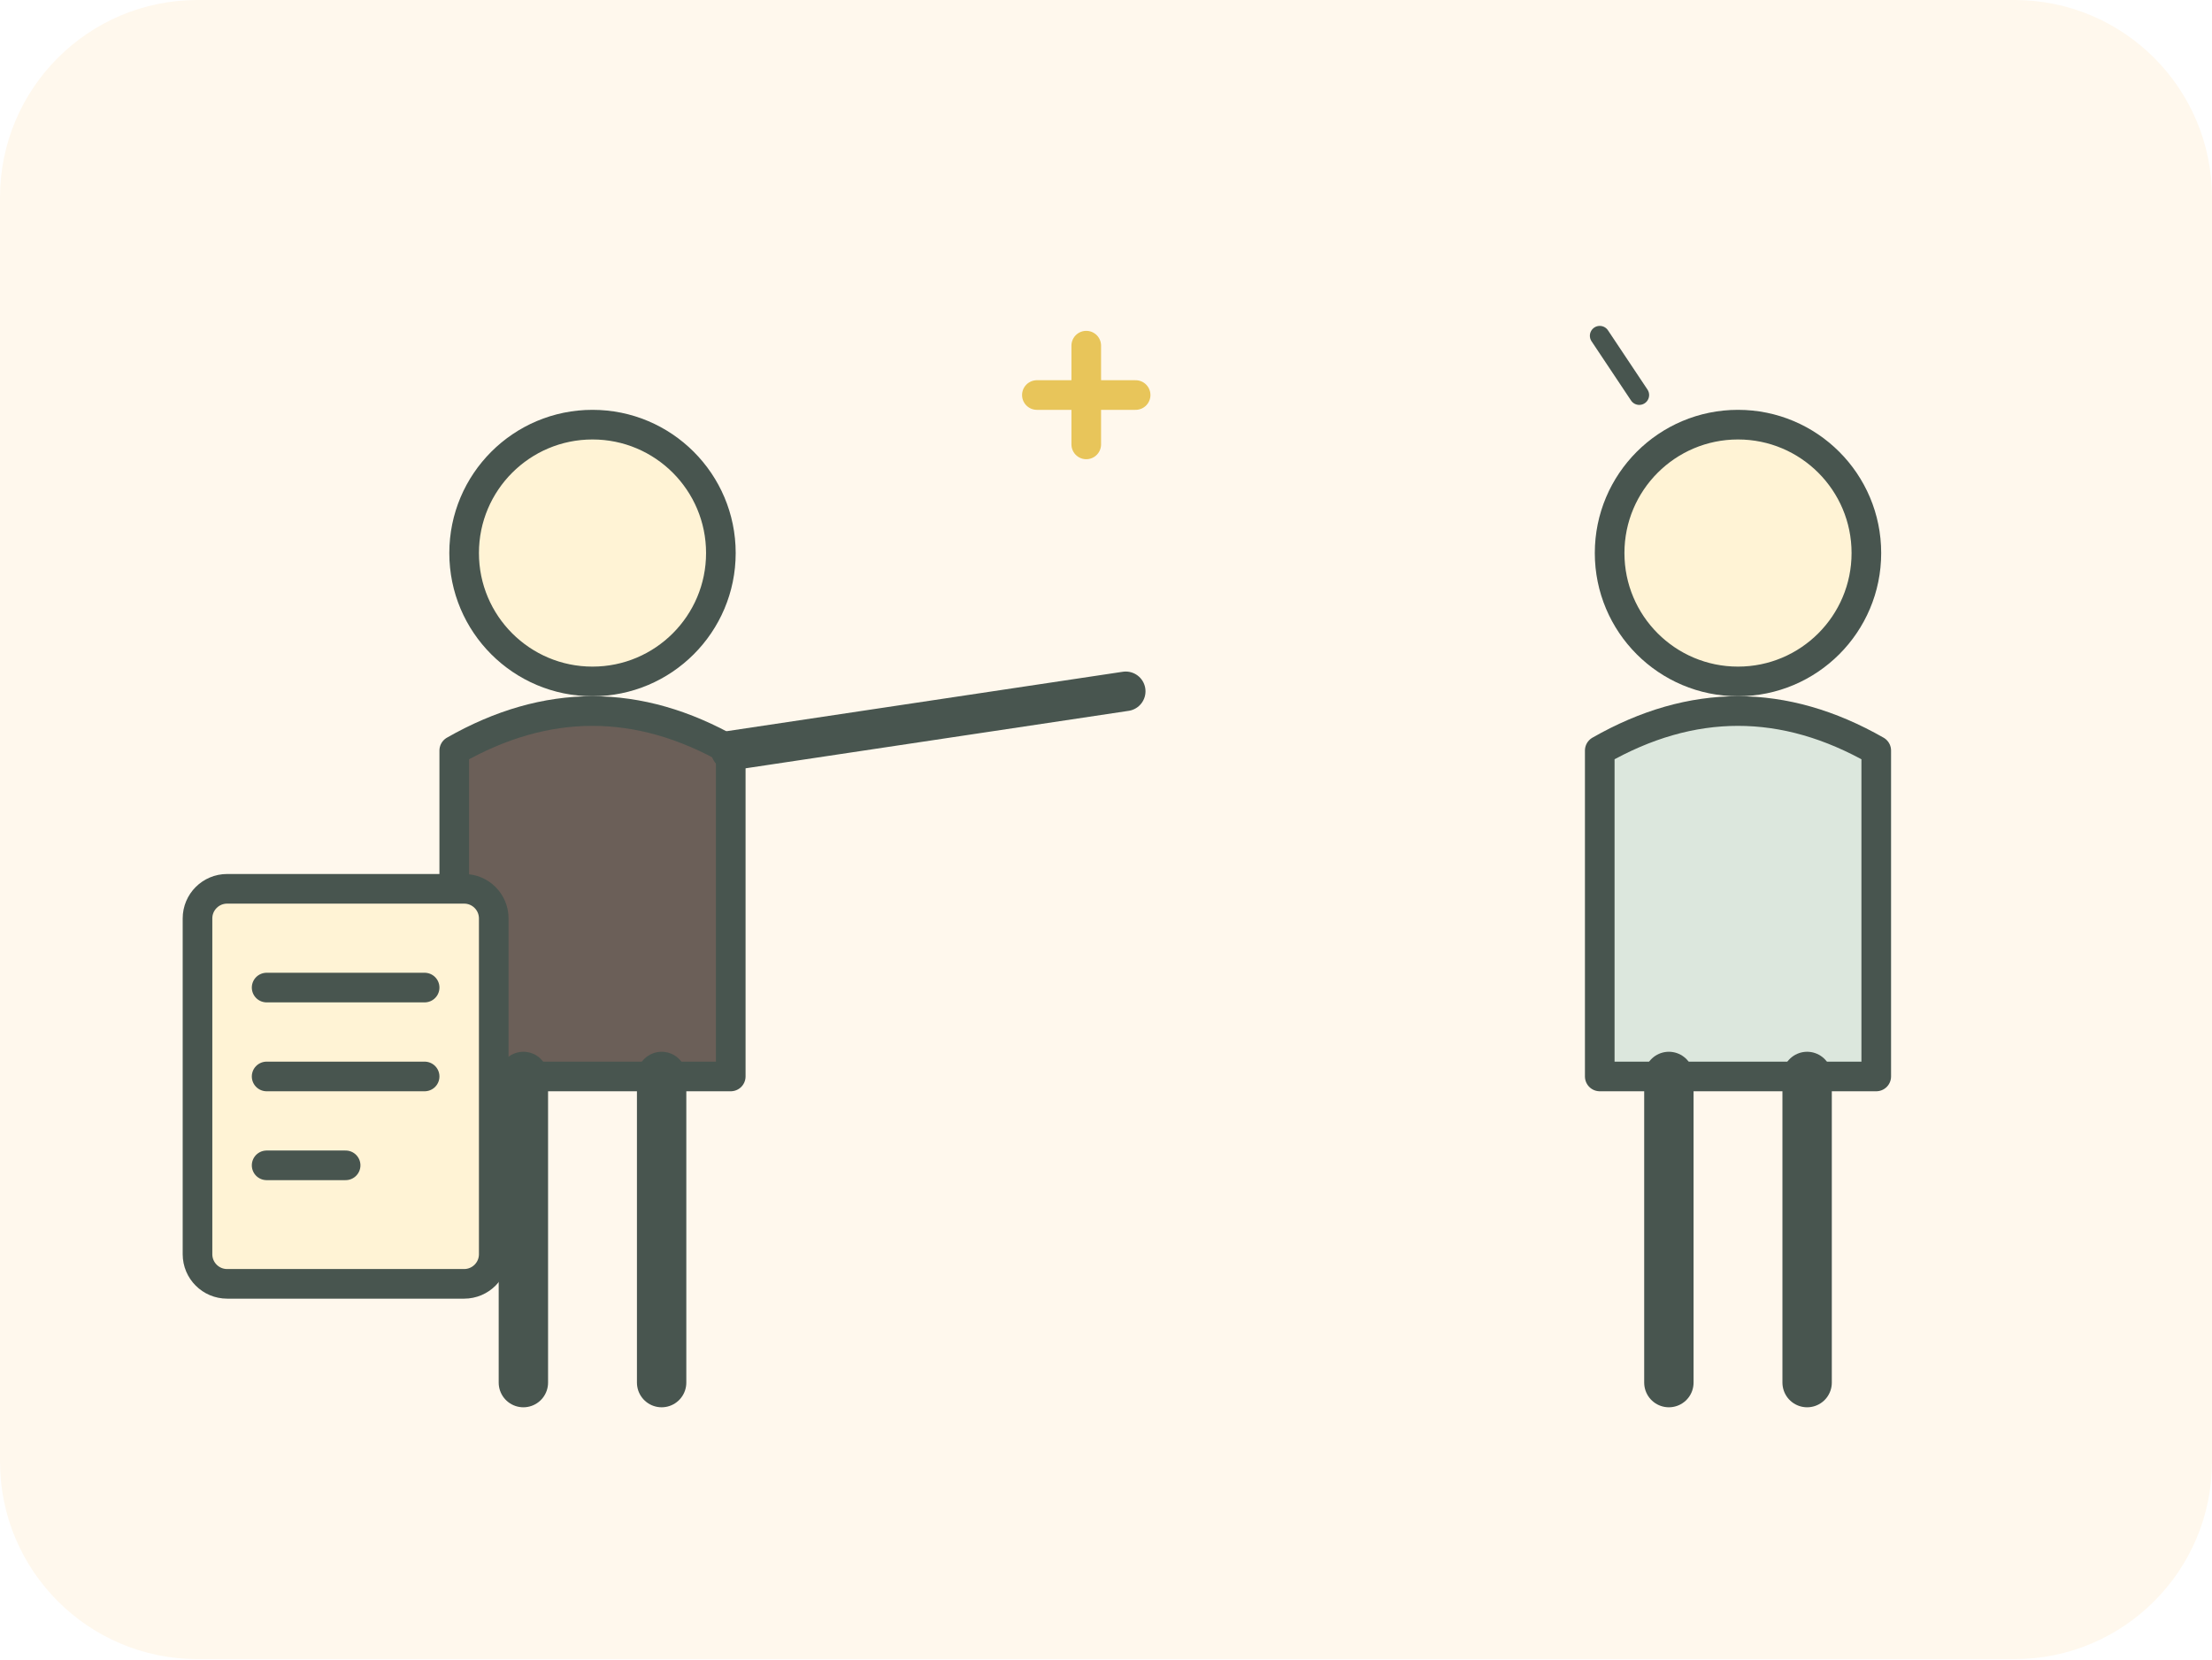
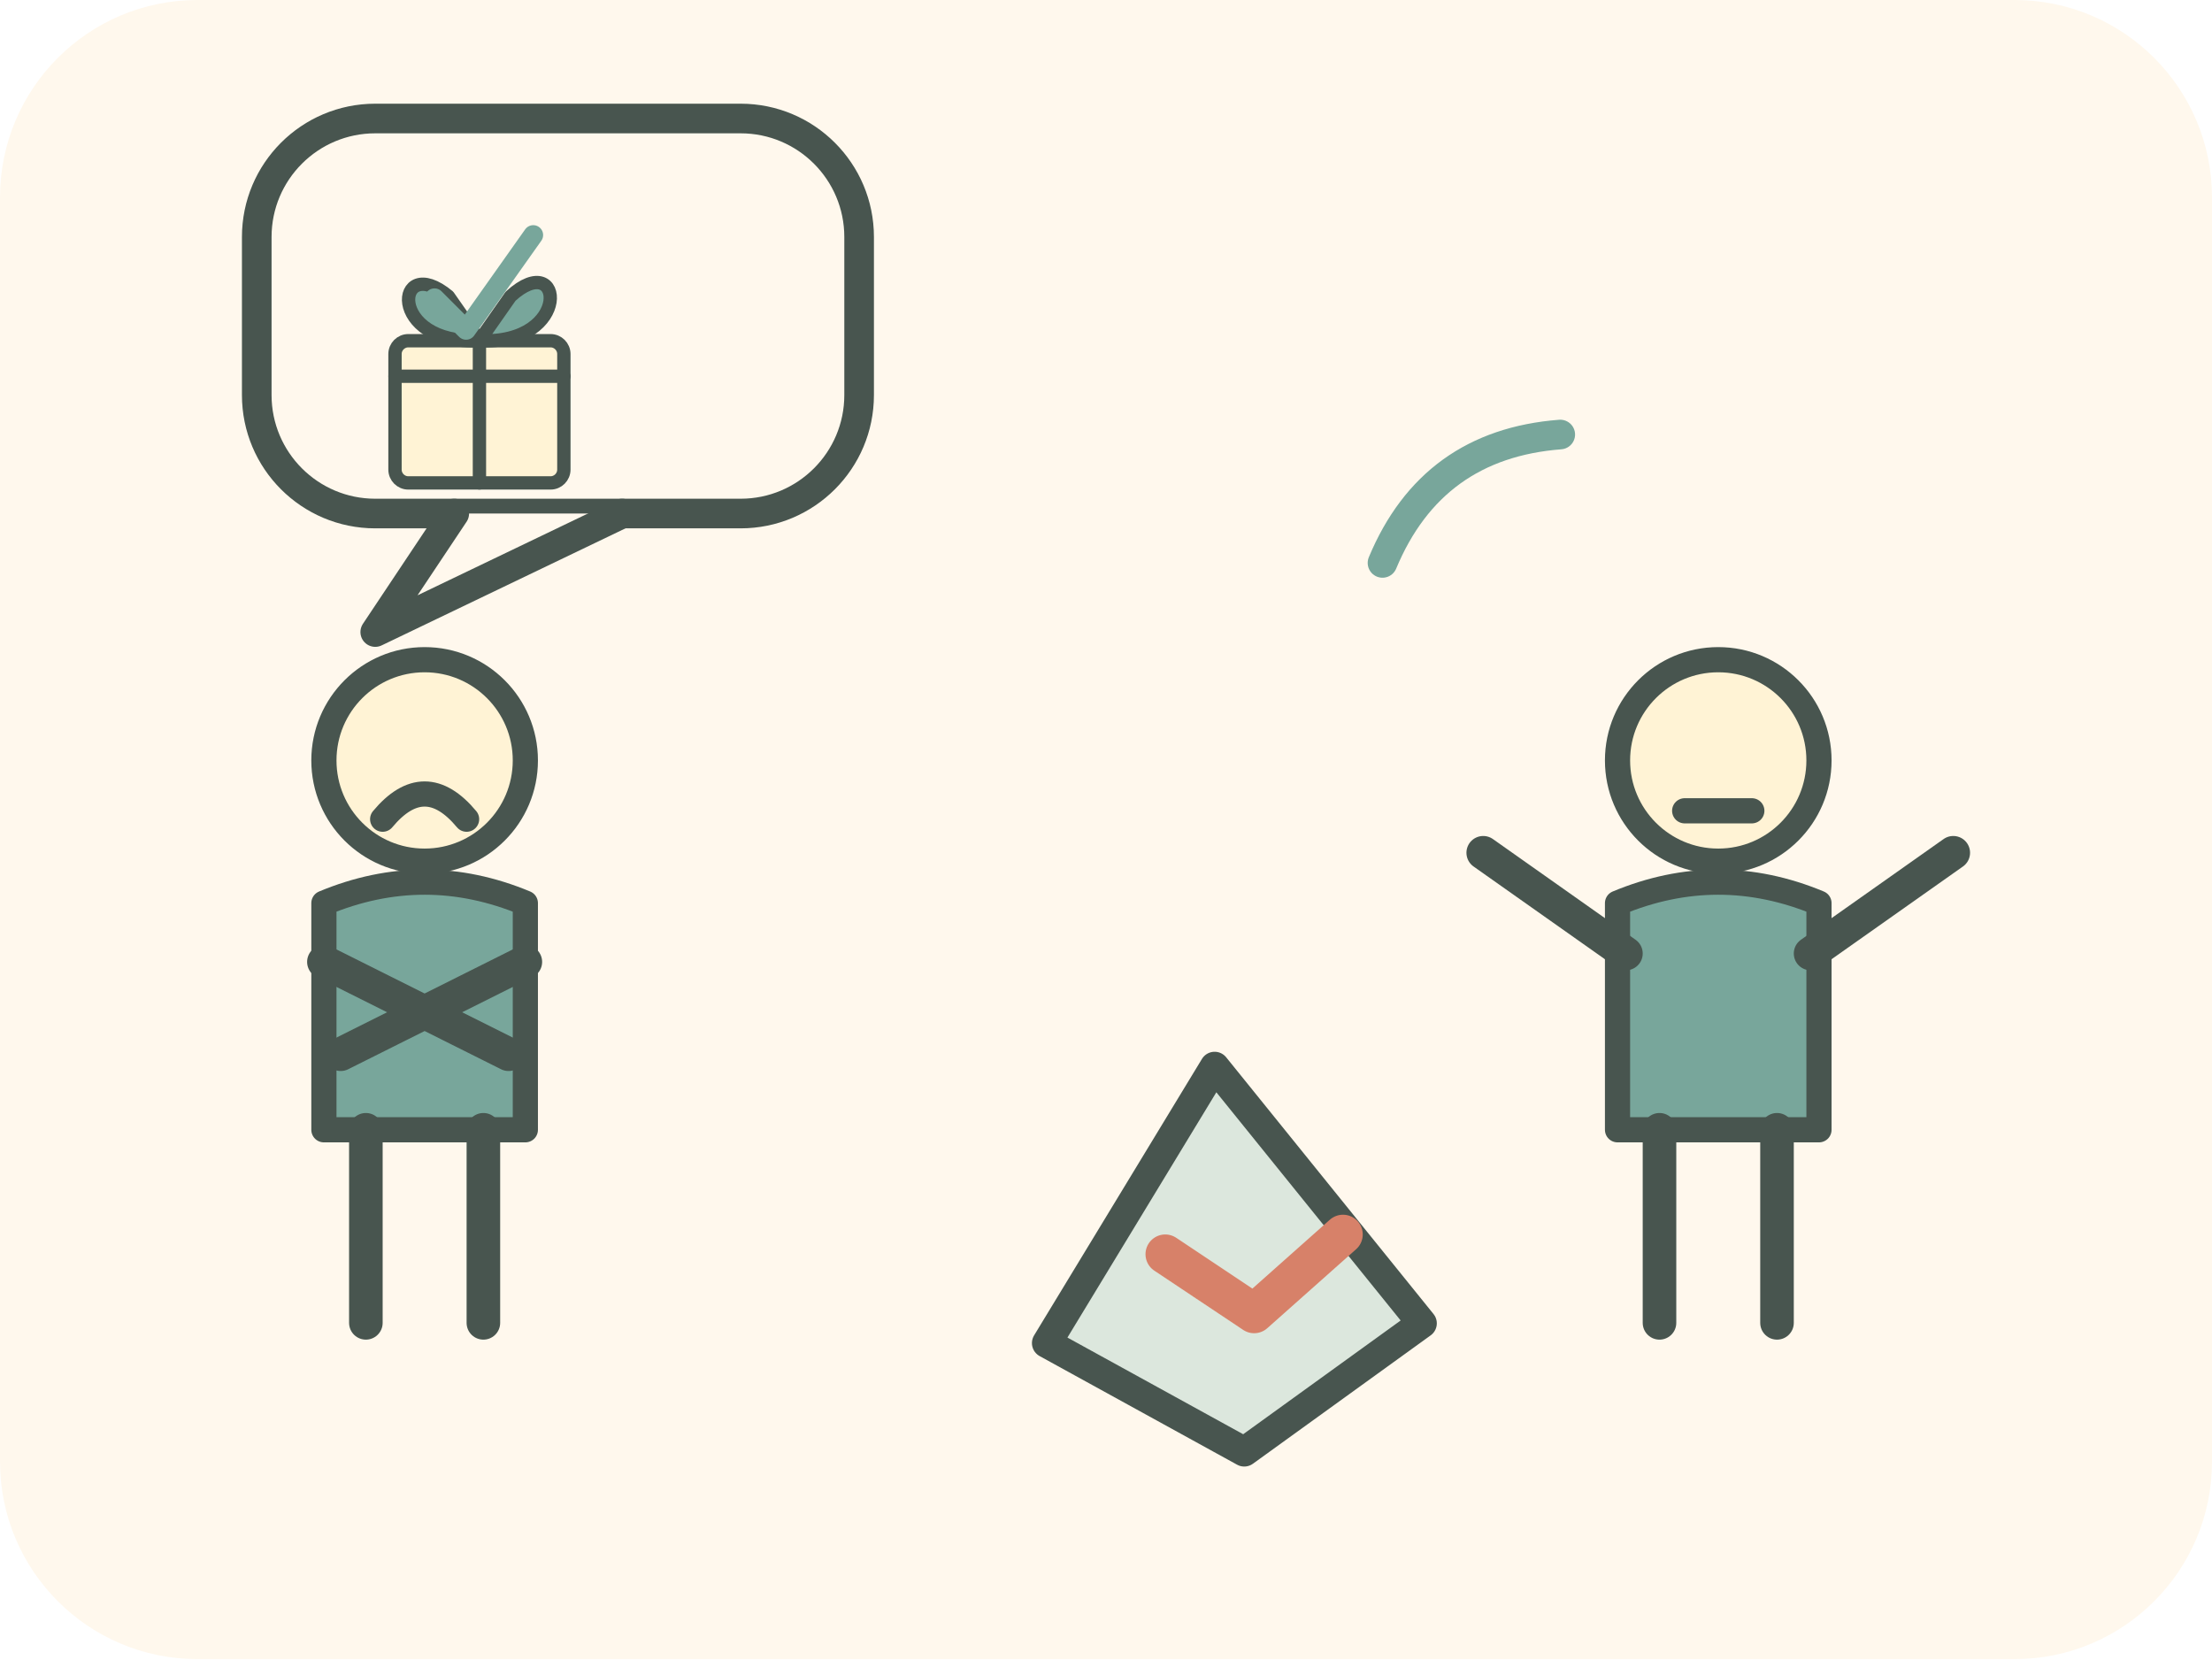
<svg xmlns="http://www.w3.org/2000/svg" viewBox="0 0 224 168" width="224" height="168">
  <rect width="224" height="168" rx="20" fill="#fff8ed" />
  <g stroke="#48554f" stroke-width="3" stroke-linecap="round" stroke-linejoin="round" fill="none">
-     <circle cx="60" cy="56" r="13" fill="#fff3d5" />
-     <path d="M46 76q14-8 28 0v33h-28z" fill="#6b5f58" />
-     <path d="M53 109v31m14-31v31" stroke-width="5" />
-     <path d="M74 76l40-6" stroke-width="4" />
-     <rect x="20" y="90" width="30" height="40" rx="3" fill="#fff3d5" />
-     <path d="M27 100h16M27 109h16M27 118h8" />
-     <circle cx="176" cy="56" r="13" fill="#fff3d5" />
-     <path d="M162 76q14-8 28 0v33h-28z" fill="#dce7dd" />
-     <path d="M169 109v31m14-31v31" stroke-width="5" />
-     <path d="M166 40l-4-6" stroke-width="2" />
-     <path d="M110 35v10M105 40h10" stroke-width="3" stroke="#e8c55a" />
+     <g transform="translate(43 77) scale(0.85)">
+       <circle cx="0" cy="0" r="12" fill="#fff3d5" />
+       <path d="M-5 7q5-6 10 0" fill="none" />
+       <path d="M-12 17q12-5 24 0v27h-24z" fill="#78a69b" />
+       <path d="M-12 24l22 11m2-11-22 11" fill="none" stroke-width="4" />
+       <path d="M-7 44v23m14-23v23" fill="none" stroke-width="4" />
+     </g>
+     <g transform="translate(174 77) scale(0.85)">
+       <circle cx="0" cy="0" r="12" fill="#fff3d5" />
+       <path d="M-4 6h8" fill="none" />
+       <path d="M-12 17q12-5 24 0v27h-24z" fill="#78a69b" />
+       <path d="M-11 23l-17-12m39 12 17-12" fill="none" stroke-width="4" />
+       <path d="M-7 44v23m14-23v23" fill="none" stroke-width="4" />
+     </g>
+     <rect x="26" y="12" width="61" height="40" rx="12" fill="#fff8ed" />
+     <path d="M46 52l-8 12 25-12" fill="#fff8ed" />
+     <g transform="translate(40 30) scale(0.45)">
+       <rect x="0" y="10" width="38" height="32" rx="3" fill="#fff3d5" />
+       <path d="M0 18h38M19 10v32m0-32C-2 11 0-10 12 0l7 10c21 1 19-21 7-10z" fill="#78a69b" />
+     </g>
+     <g transform="translate(44 27) scale(0.4)">
+       <path d="M0 8l8 8L25-8" fill="none" stroke="#78a69b" stroke-width="5" />
+     </g>
+     <path d="M106 136l17-28 21 26-18 13z" fill="#dce7dd" />
+     <path d="M118 127l9 6 9-8" fill="none" stroke="#d78169" stroke-width="4" />
+     <path d="M140 57q5-12 18-13" fill="none" stroke="#78a69b" />
  </g>
</svg>
